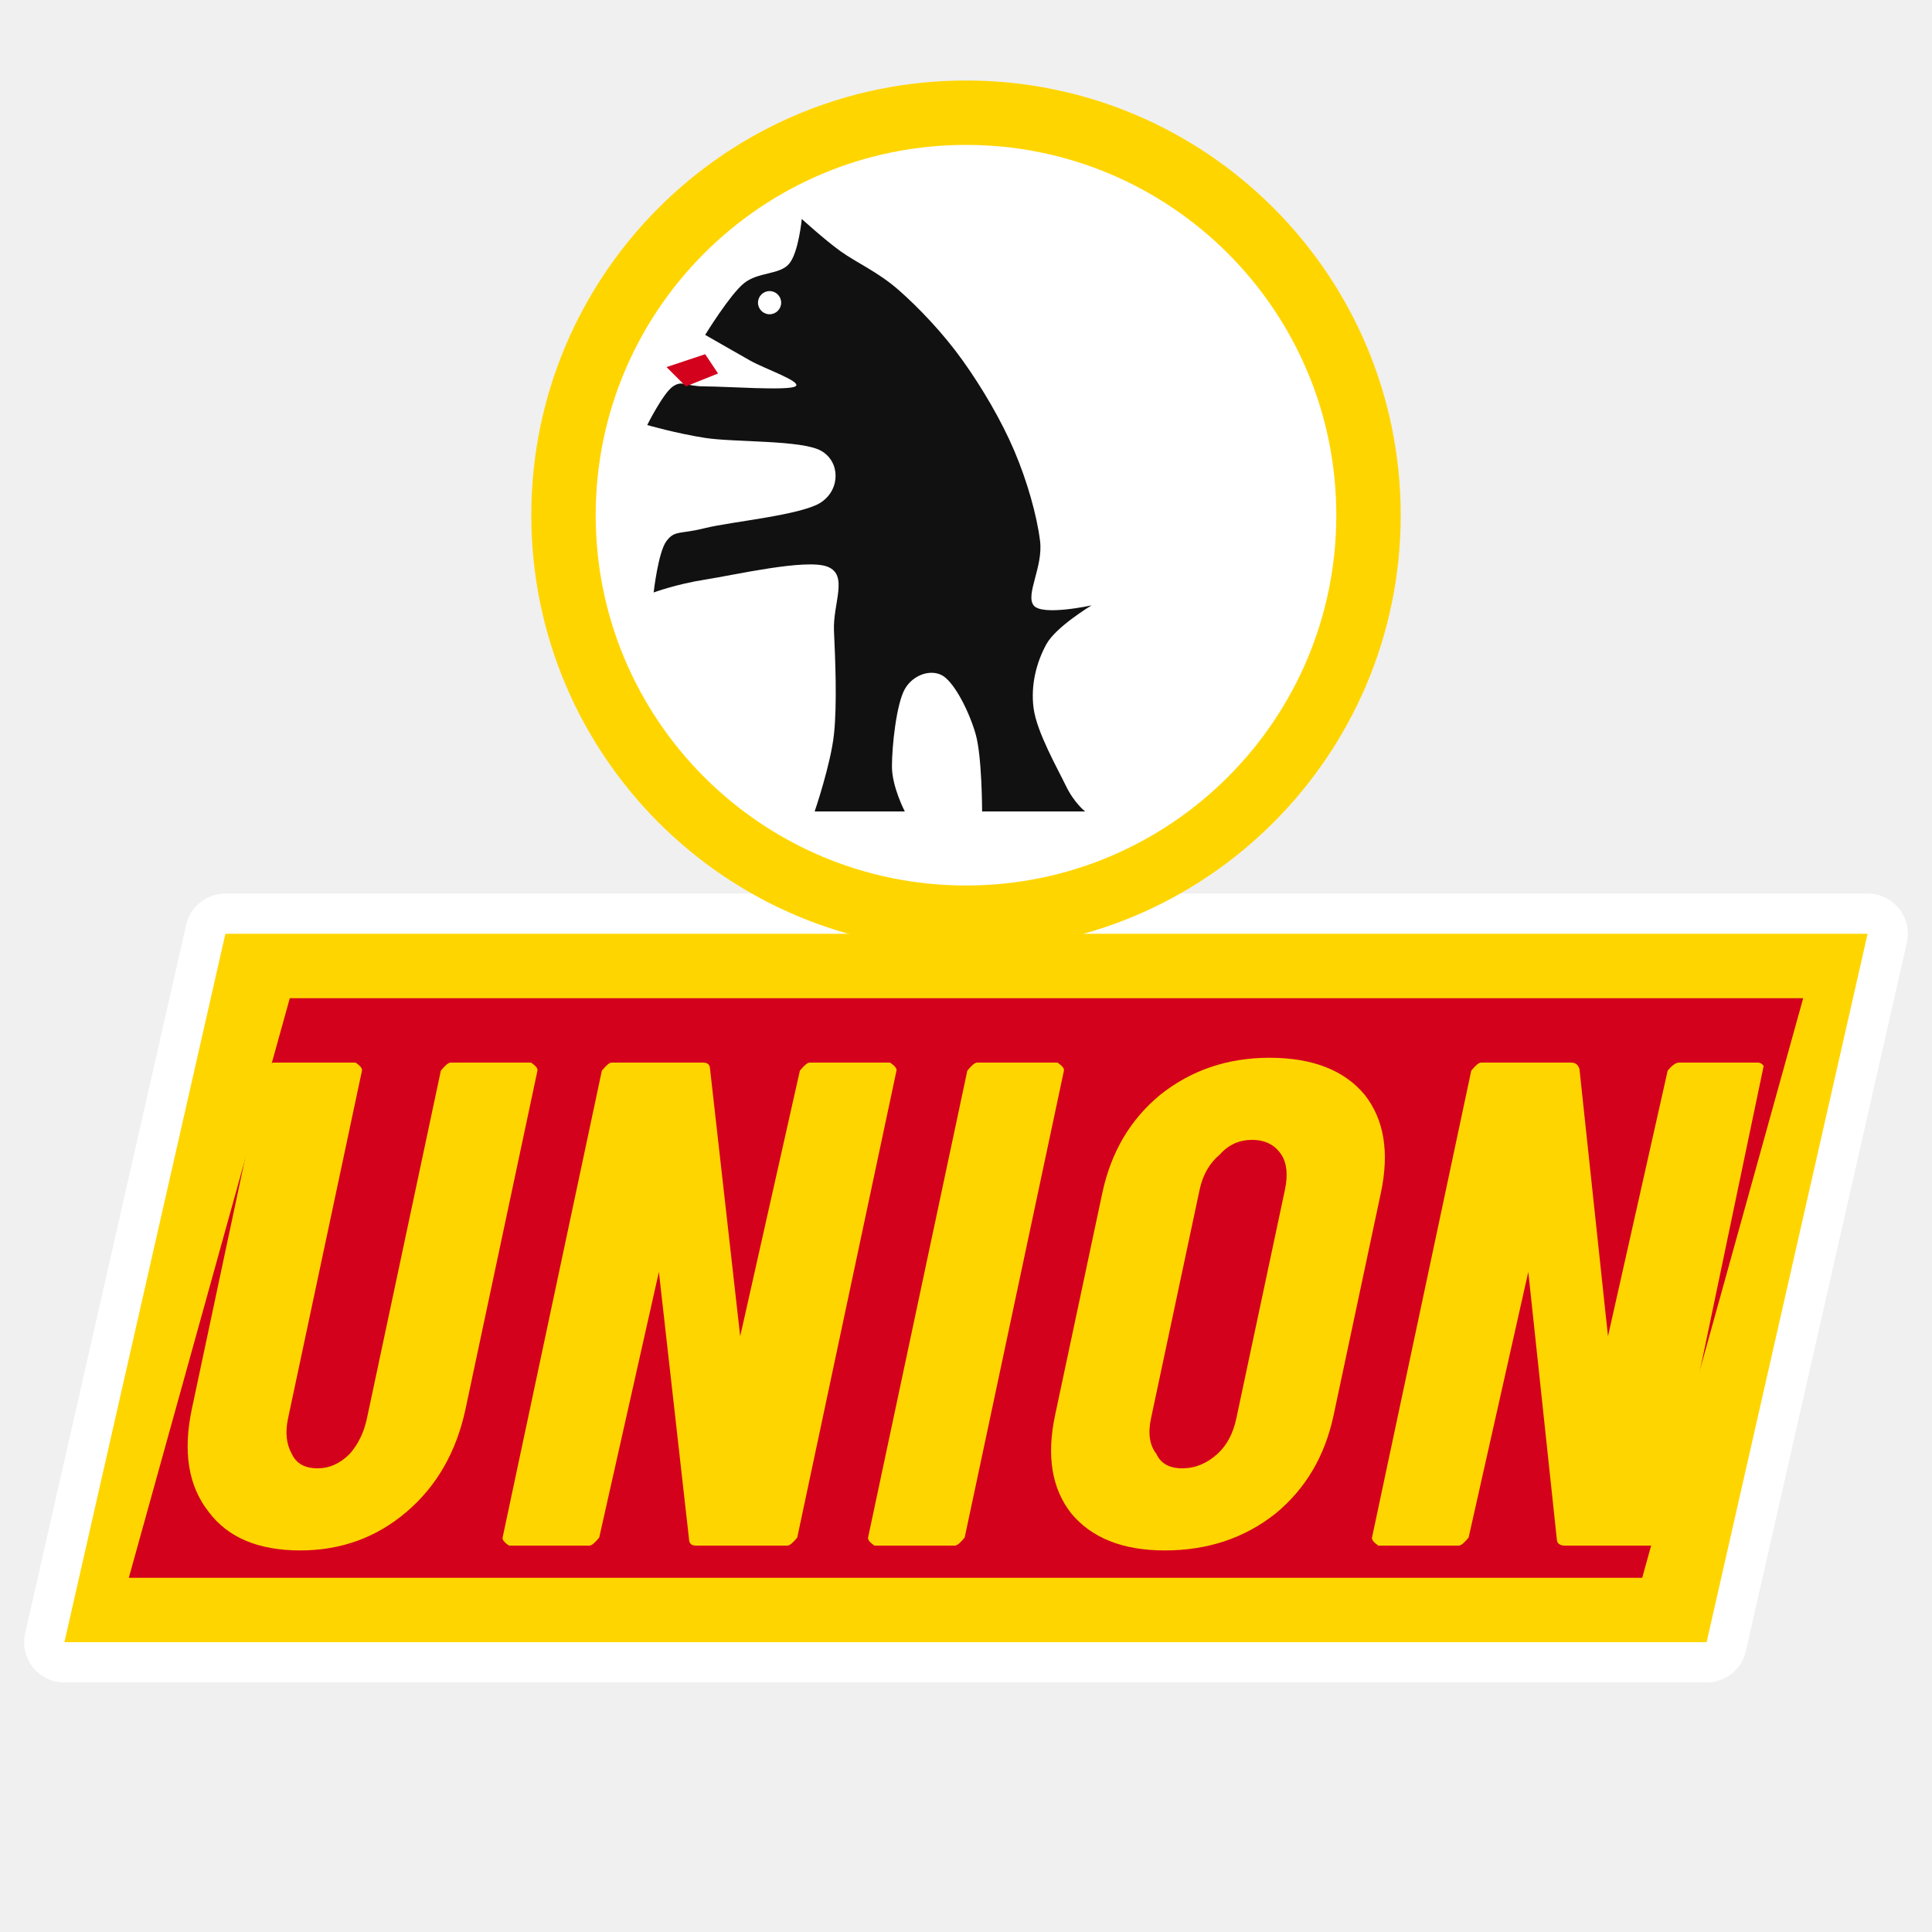
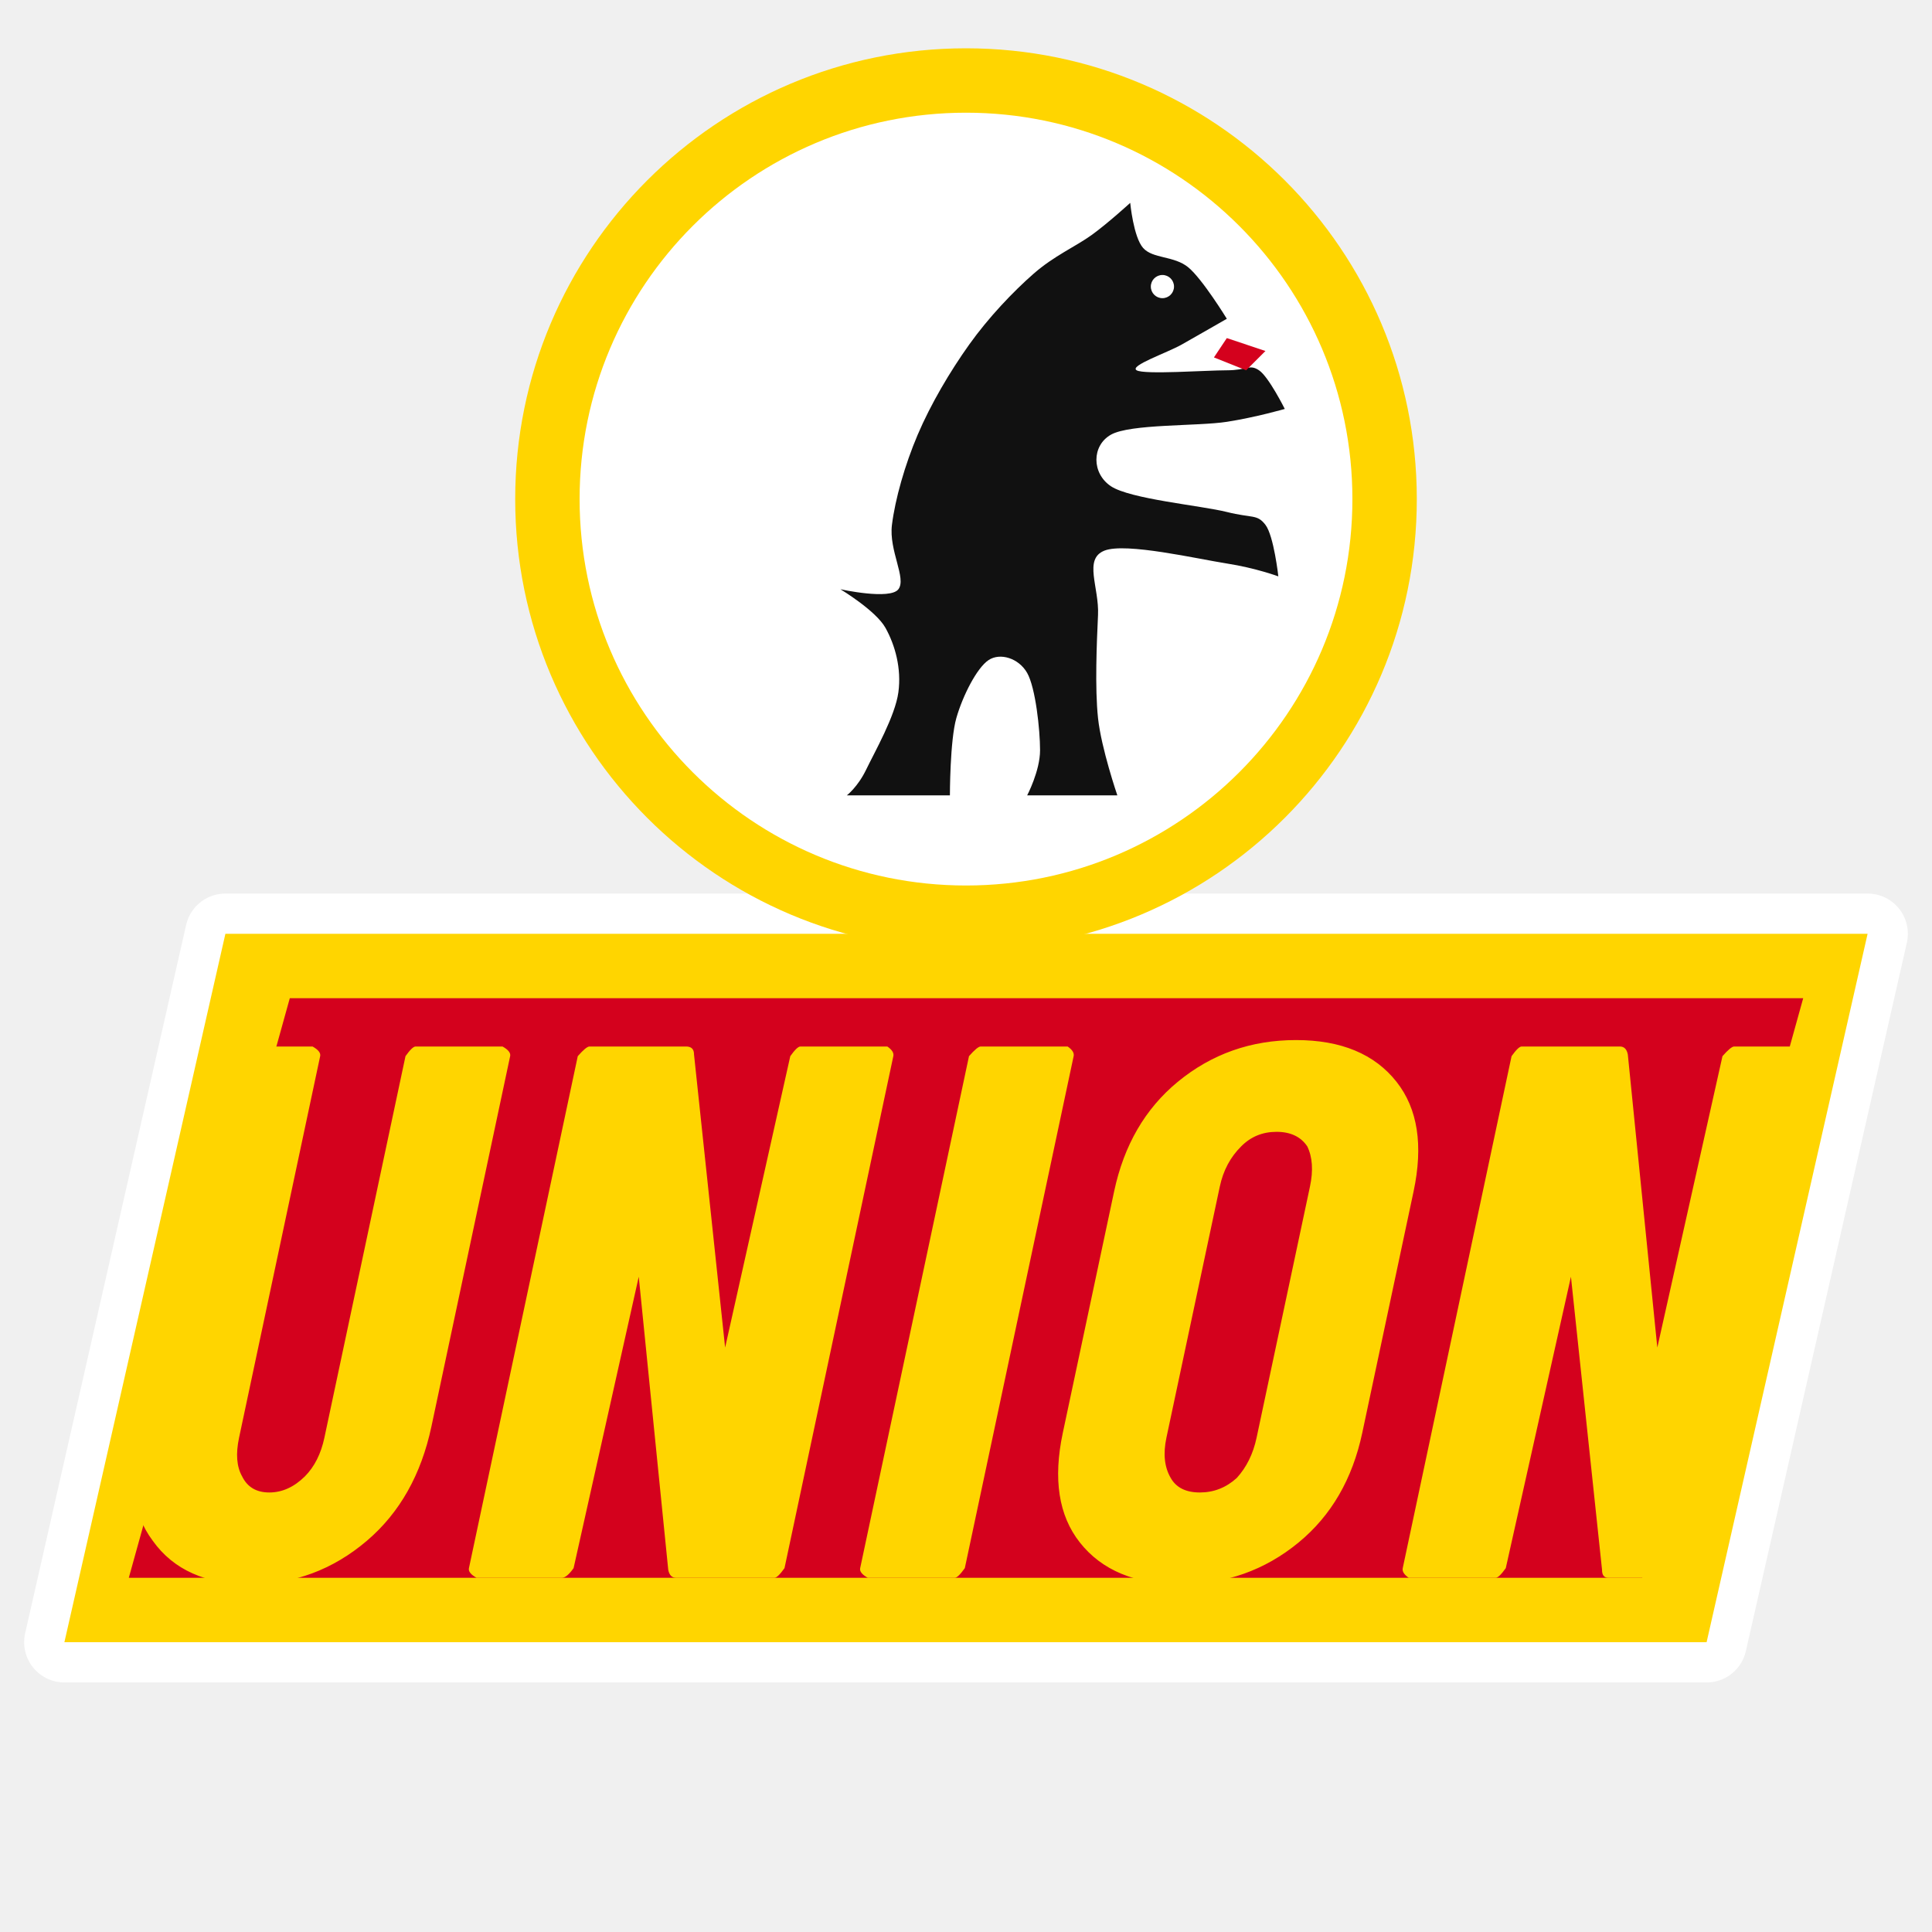
<svg xmlns="http://www.w3.org/2000/svg" viewBox="0 0 120 120" width="120" height="120">
  <defs>
    <clipPath id="c-union-berlin-s">
      <path d="M18 62L112 62L102 98L8 98Z" />
    </clipPath>
  </defs>
  <path d="M14 58L116 58L106 102L4 102Z" fill="#fff" stroke="#fff" stroke-width="5" stroke-linejoin="round" />
  <path d="M14 58L116 58L106 102L4 102Z" fill="#ffd500" />
  <path d="M18 62L112 62L102 98L8 98Z" fill="#d4011d" />
-   <g transform="translate(60 81) skewX(-12) translate(-60 -81)">
-     <path d="M13.3 87.5L13.3 66.5Q13.6 66 13.8 66L18.9 66Q19.4 66.3 19.4 66.5L19.4 88.1Q19.4 89.4 20.1 90.3Q20.7 91.2 21.9 91.2Q23 91.2 23.7 90.3Q24.3 89.4 24.3 88.1L24.3 66.5Q24.6 66 24.8 66L29.8 66Q30.3 66.3 30.3 66.5L30.3 87.5Q30.3 91.5 28 93.9Q25.7 96.3 21.9 96.3Q18 96.3 15.7 93.9Q13.3 91.5 13.3 87.5ZM47.1 66L52.1 66Q52.6 66.3 52.6 66.5L52.6 95.5Q52.3 96 52.1 96L46.4 96Q46 96 45.9 95.6L40.5 79L40.3 95.5Q40 96 39.8 96L34.8 96Q34.3 95.7 34.3 95.5L34.3 66.5Q34.6 66 34.8 66L40.5 66Q40.9 66 41 66.4L46.4 83L46.6 66.5Q46.9 66 47.1 66ZM57 95.5L57 66.5Q57.3 66 57.5 66L62.5 66Q63 66.3 63 66.5L63 95.5Q62.7 96 62.5 96L57.5 96Q57 95.7 57 95.5ZM67 87.9L67 74.1Q67 70.3 69.3 68Q71.7 65.7 75.6 65.7Q79.6 65.7 82 68Q84.3 70.3 84.3 74.1L84.3 87.9Q84.3 91.7 82 94Q79.6 96.3 75.6 96.3Q71.7 96.3 69.3 94Q67 91.7 67 87.9ZM78.3 88.1L78.3 73.9Q78.3 72.5 77.6 71.7Q76.8 70.8 75.6 70.8Q74.4 70.8 73.8 71.7Q73 72.5 73 73.9L73 88.1Q73 89.5 73.8 90.3Q74.4 91.2 75.6 91.2Q76.8 91.2 77.6 90.3Q78.3 89.5 78.3 88.1ZM101.1 66L106 66Q106.2 66 106.4 66.2L106.5 95.5Q106.2 96 106 96L100.4 96Q99.9 96 99.8 95.6L94.5 79L94.3 95.5Q94 96 93.8 96L88.8 96Q88.3 95.7 88.3 95.5L88.3 66.5Q88.6 66 88.8 66L94.4 66Q94.8 66 95 66.4L100.3 83L100.5 66.5Q100.8 66 101.1 66Z" fill="#ffd500" />
+   <g transform="translate(60 82) skewX(-12) translate(-60 -82)">
+     <path d="M9.9 88.6L9.9 65.6Q10.2 65 10.4 65L15.8 65Q16.4 65.3 16.4 65.6L16.4 89.3Q16.4 90.8 17.1 91.7Q17.8 92.7 19 92.7Q20.2 92.7 21 91.7Q21.7 90.8 21.7 89.3L21.7 65.6Q22 65 22.2 65L27.6 65Q28.2 65.3 28.2 65.6L28.2 88.6Q28.2 93.1 25.7 95.7Q23.1 98.4 19 98.4Q14.9 98.4 12.4 95.7Q9.9 93.1 9.9 88.6ZM46.1 65L51.5 65Q52 65.3 52 65.6L52 97.4Q51.7 98 51.5 98L45.4 98Q45 98 44.8 97.5L39.1 79.3L38.9 97.4Q38.6 98 38.3 98L33 98Q32.4 97.7 32.4 97.4L32.4 65.6Q32.8 65 33 65L39 65Q39.5 65 39.6 65.5L45.4 83.7L45.6 65.6Q45.9 65 46.1 65ZM56.7 97.4L56.7 65.6Q57.1 65 57.3 65L62.7 65Q63.2 65.3 63.2 65.6L63.2 97.4Q62.9 98 62.7 98L57.3 98Q56.7 97.7 56.7 97.4ZM67.5 89L67.5 74Q67.5 69.7 70 67.2Q72.6 64.6 76.8 64.6Q81 64.6 83.6 67.2Q86.1 69.7 86.1 74L86.1 89Q86.1 93.3 83.6 95.8Q81 98.4 76.8 98.4Q72.6 98.4 70 95.8Q67.5 93.3 67.5 89ZM79.6 89.3L79.6 73.7Q79.6 72.2 78.9 71.2Q78.1 70.3 76.8 70.3Q75.5 70.3 74.8 71.2Q74 72.2 74 73.7L74 89.3Q74 90.8 74.8 91.8Q75.5 92.7 76.8 92.7Q78.1 92.7 78.9 91.8Q79.6 90.8 79.6 89.3ZM104.1 65L109.4 65Q110 65.3 110 65.6L110 97.4Q109.7 98 109.4 98L103.3 98Q102.9 98 102.8 97.5L97 79.3L96.8 97.4Q96.5 98 96.3 98L90.9 98Q90.4 97.7 90.4 97.4L90.4 65.6Q90.7 65 90.9 65L97 65Q97.4 65 97.6 65.5L103.3 83.7L103.5 65.6Q103.9 65 104.1 65Z" fill="#ffd500" />
  </g>
-   <circle cx="60" cy="32" r="27" fill="#ffd500" />
-   <circle cx="60" cy="32" r="23" fill="#fff" />
-   <g transform="translate(59 32) scale(0.4) translate(-50 -50)">
+   <circle cx="60" cy="31" r="28" fill="#ffd500" />
+   <circle cx="60" cy="31" r="24" fill="#fff" />
+   <g transform="translate(61 31) scale(-0.4 0.4) translate(-50 -50)">
    <path d="M12 22C12 22 15.8 15.8 18 14C20.2 12.2 23.5 12.7 25 11C26.5 9.3 27 4 27 4C27 4 30.5 7.2 33 9C35.5 10.8 38.8 12.2 42 15C45.2 17.8 49 21.8 52 26C55 30.2 58 35.3 60 40C62 44.7 63.5 50 64 54C64.5 58 61.7 62.3 63 64C64.3 65.7 72 64 72 64C72 64 66.5 67.3 65 70C63.5 72.7 62.5 76.3 63 80C63.5 83.7 66.7 89.3 68 92C69.3 94.7 71 96 71 96C71 96 55 96 55 96C55 96 55 87.5 54 84C53 80.5 50.8 76.2 49 75C47.2 73.8 44.3 74.7 43 77C41.7 79.3 41 85.8 41 89C41 92.2 43 96 43 96C43 96 29 96 29 96C29 96 31.5 88.7 32 84C32.5 79.3 32.2 72.3 32 68C31.8 63.7 34.3 59.3 31 58C27.7 56.7 16.5 59.3 12 60C7.5 60.7 4 62 4 62C4 62 4.7 55.7 6 54C7.3 52.3 8 53 12 52C16 51 27 50 30 48C33 46 33 41.7 30 40C27 38.3 16.5 38.7 12 38C7.5 37.3 3 36 3 36C3 36 5.5 31 7 30C8.5 29 8.8 30 12 30C15.2 30 24.8 30.7 26 30C27.2 29.3 21.3 27.3 19 26C16.7 24.7 12 22 12 22Z" fill="#111" />
    <path d="M12 25L6 27L9 30L14 28Z" fill="#d4011d" />
    <circle cx="22" cy="17" r="1.8" fill="#fff" />
  </g>
</svg>
